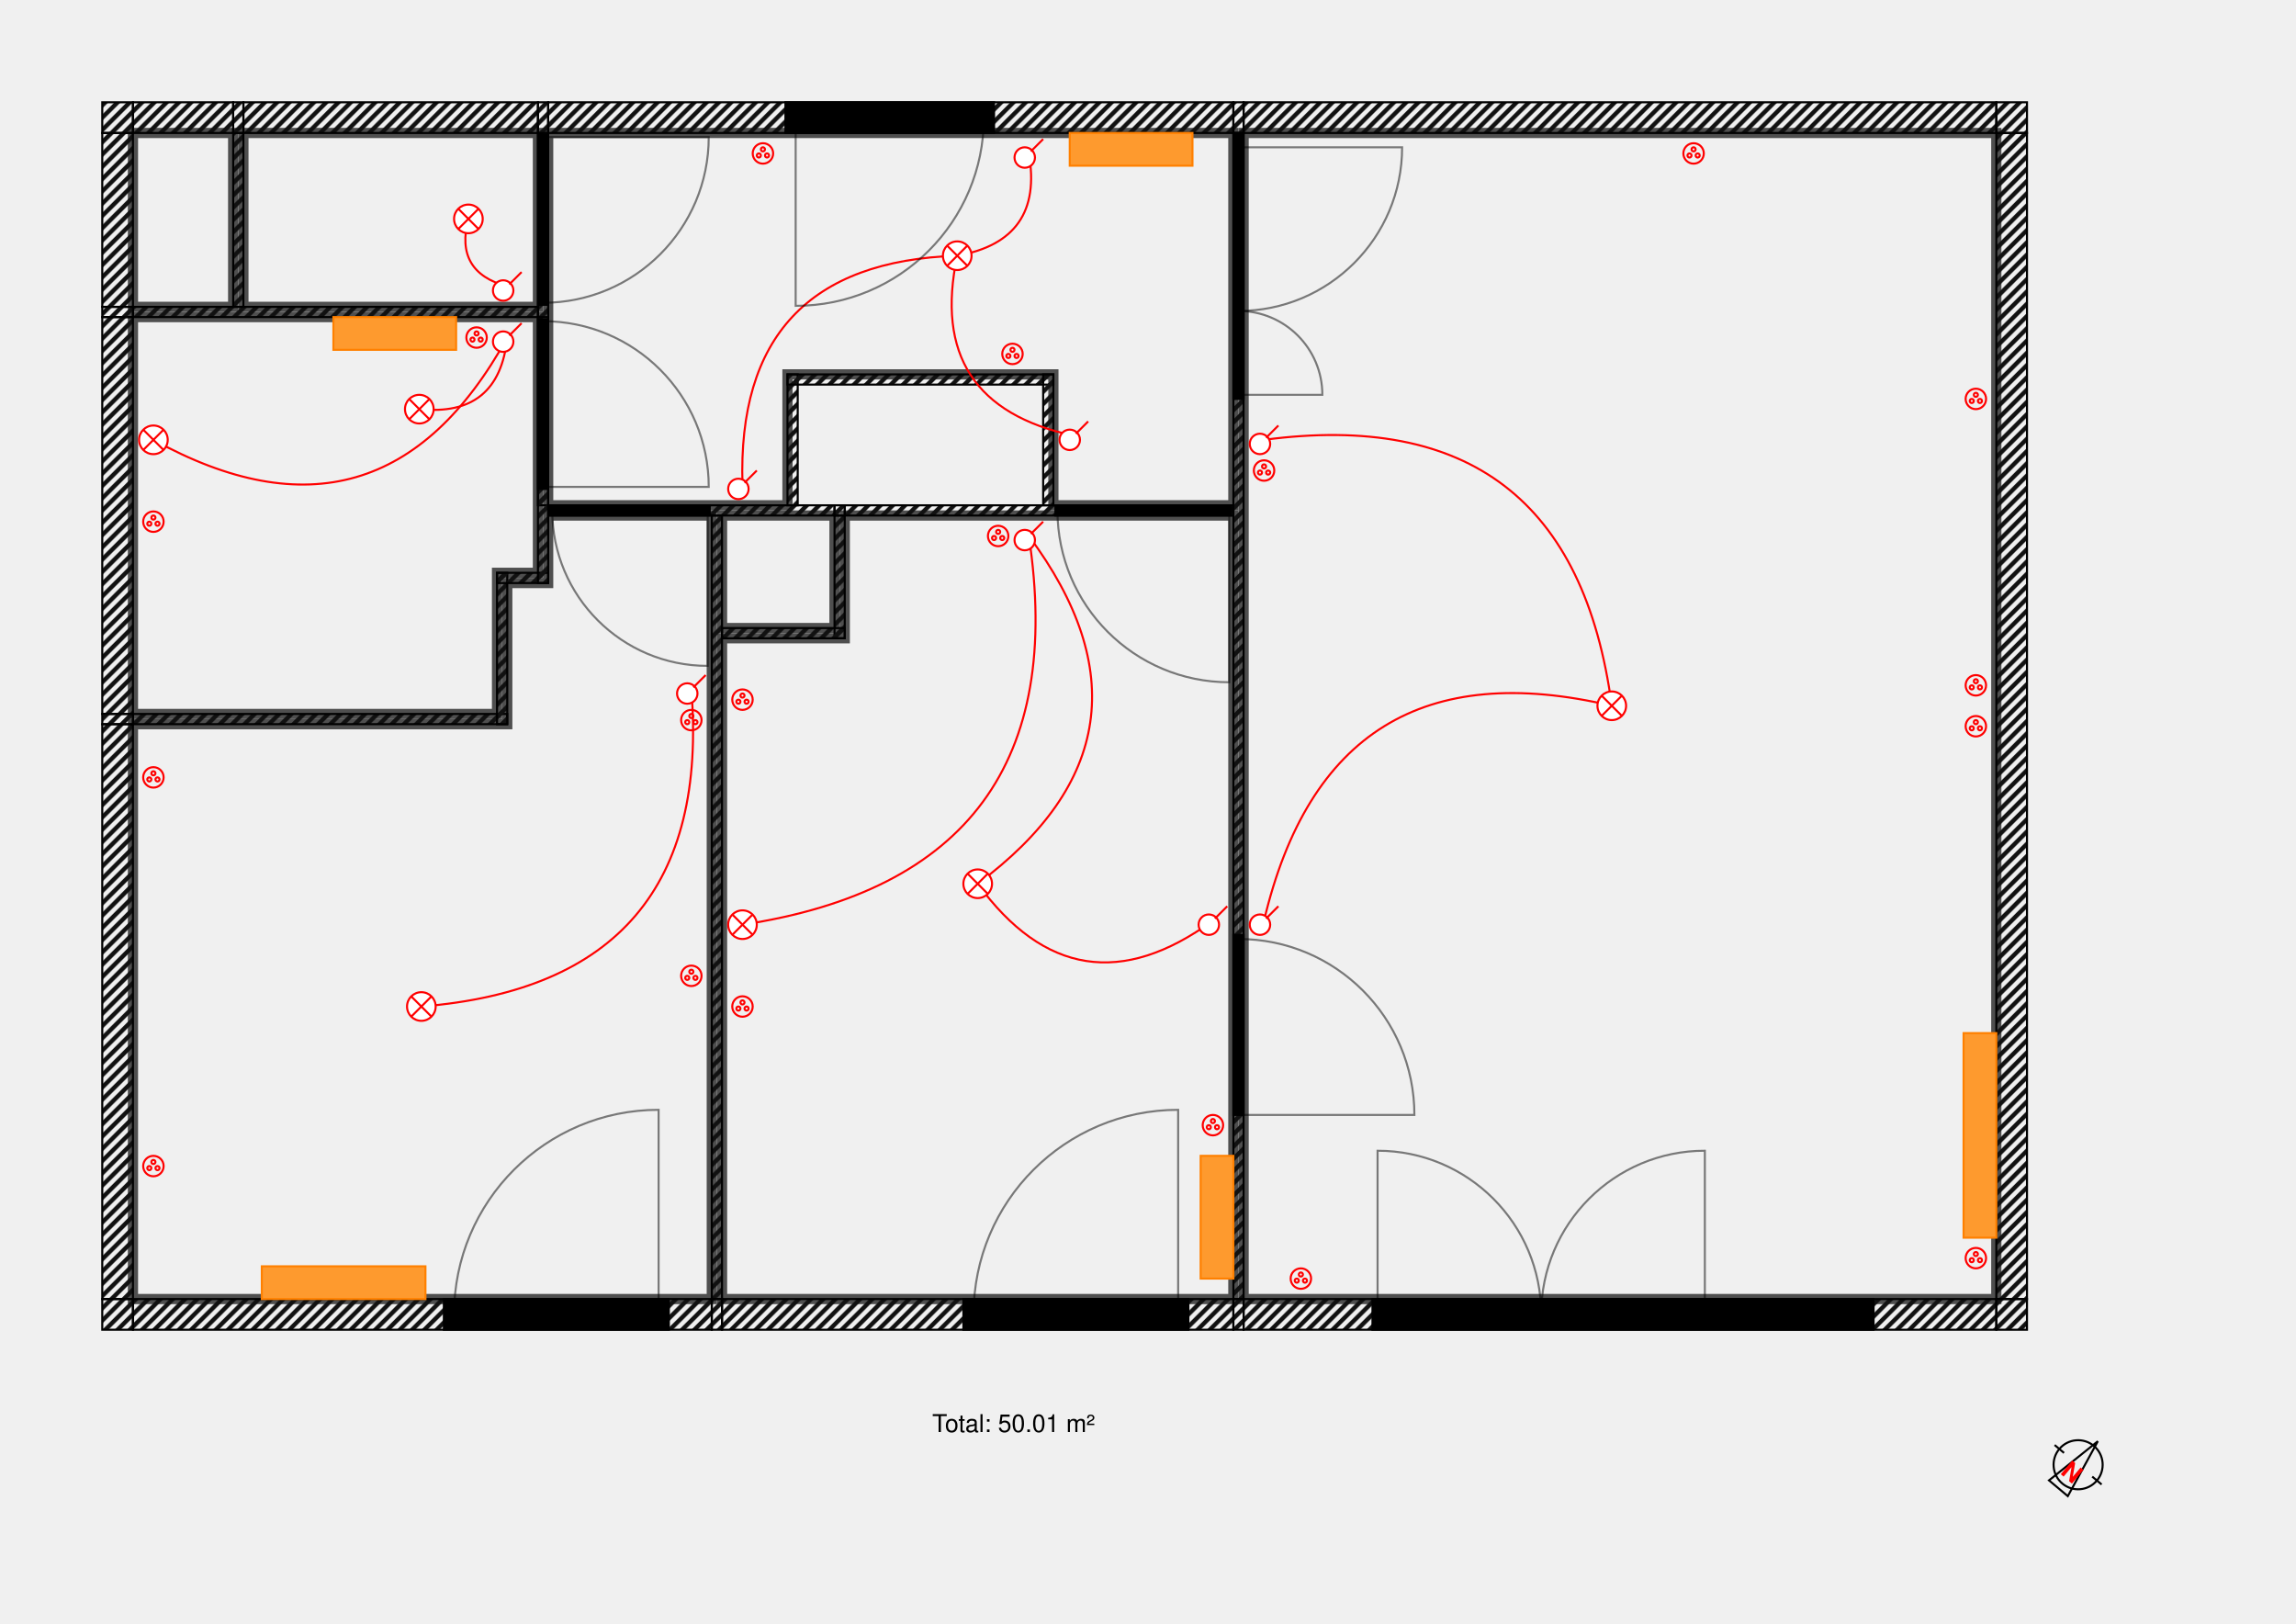
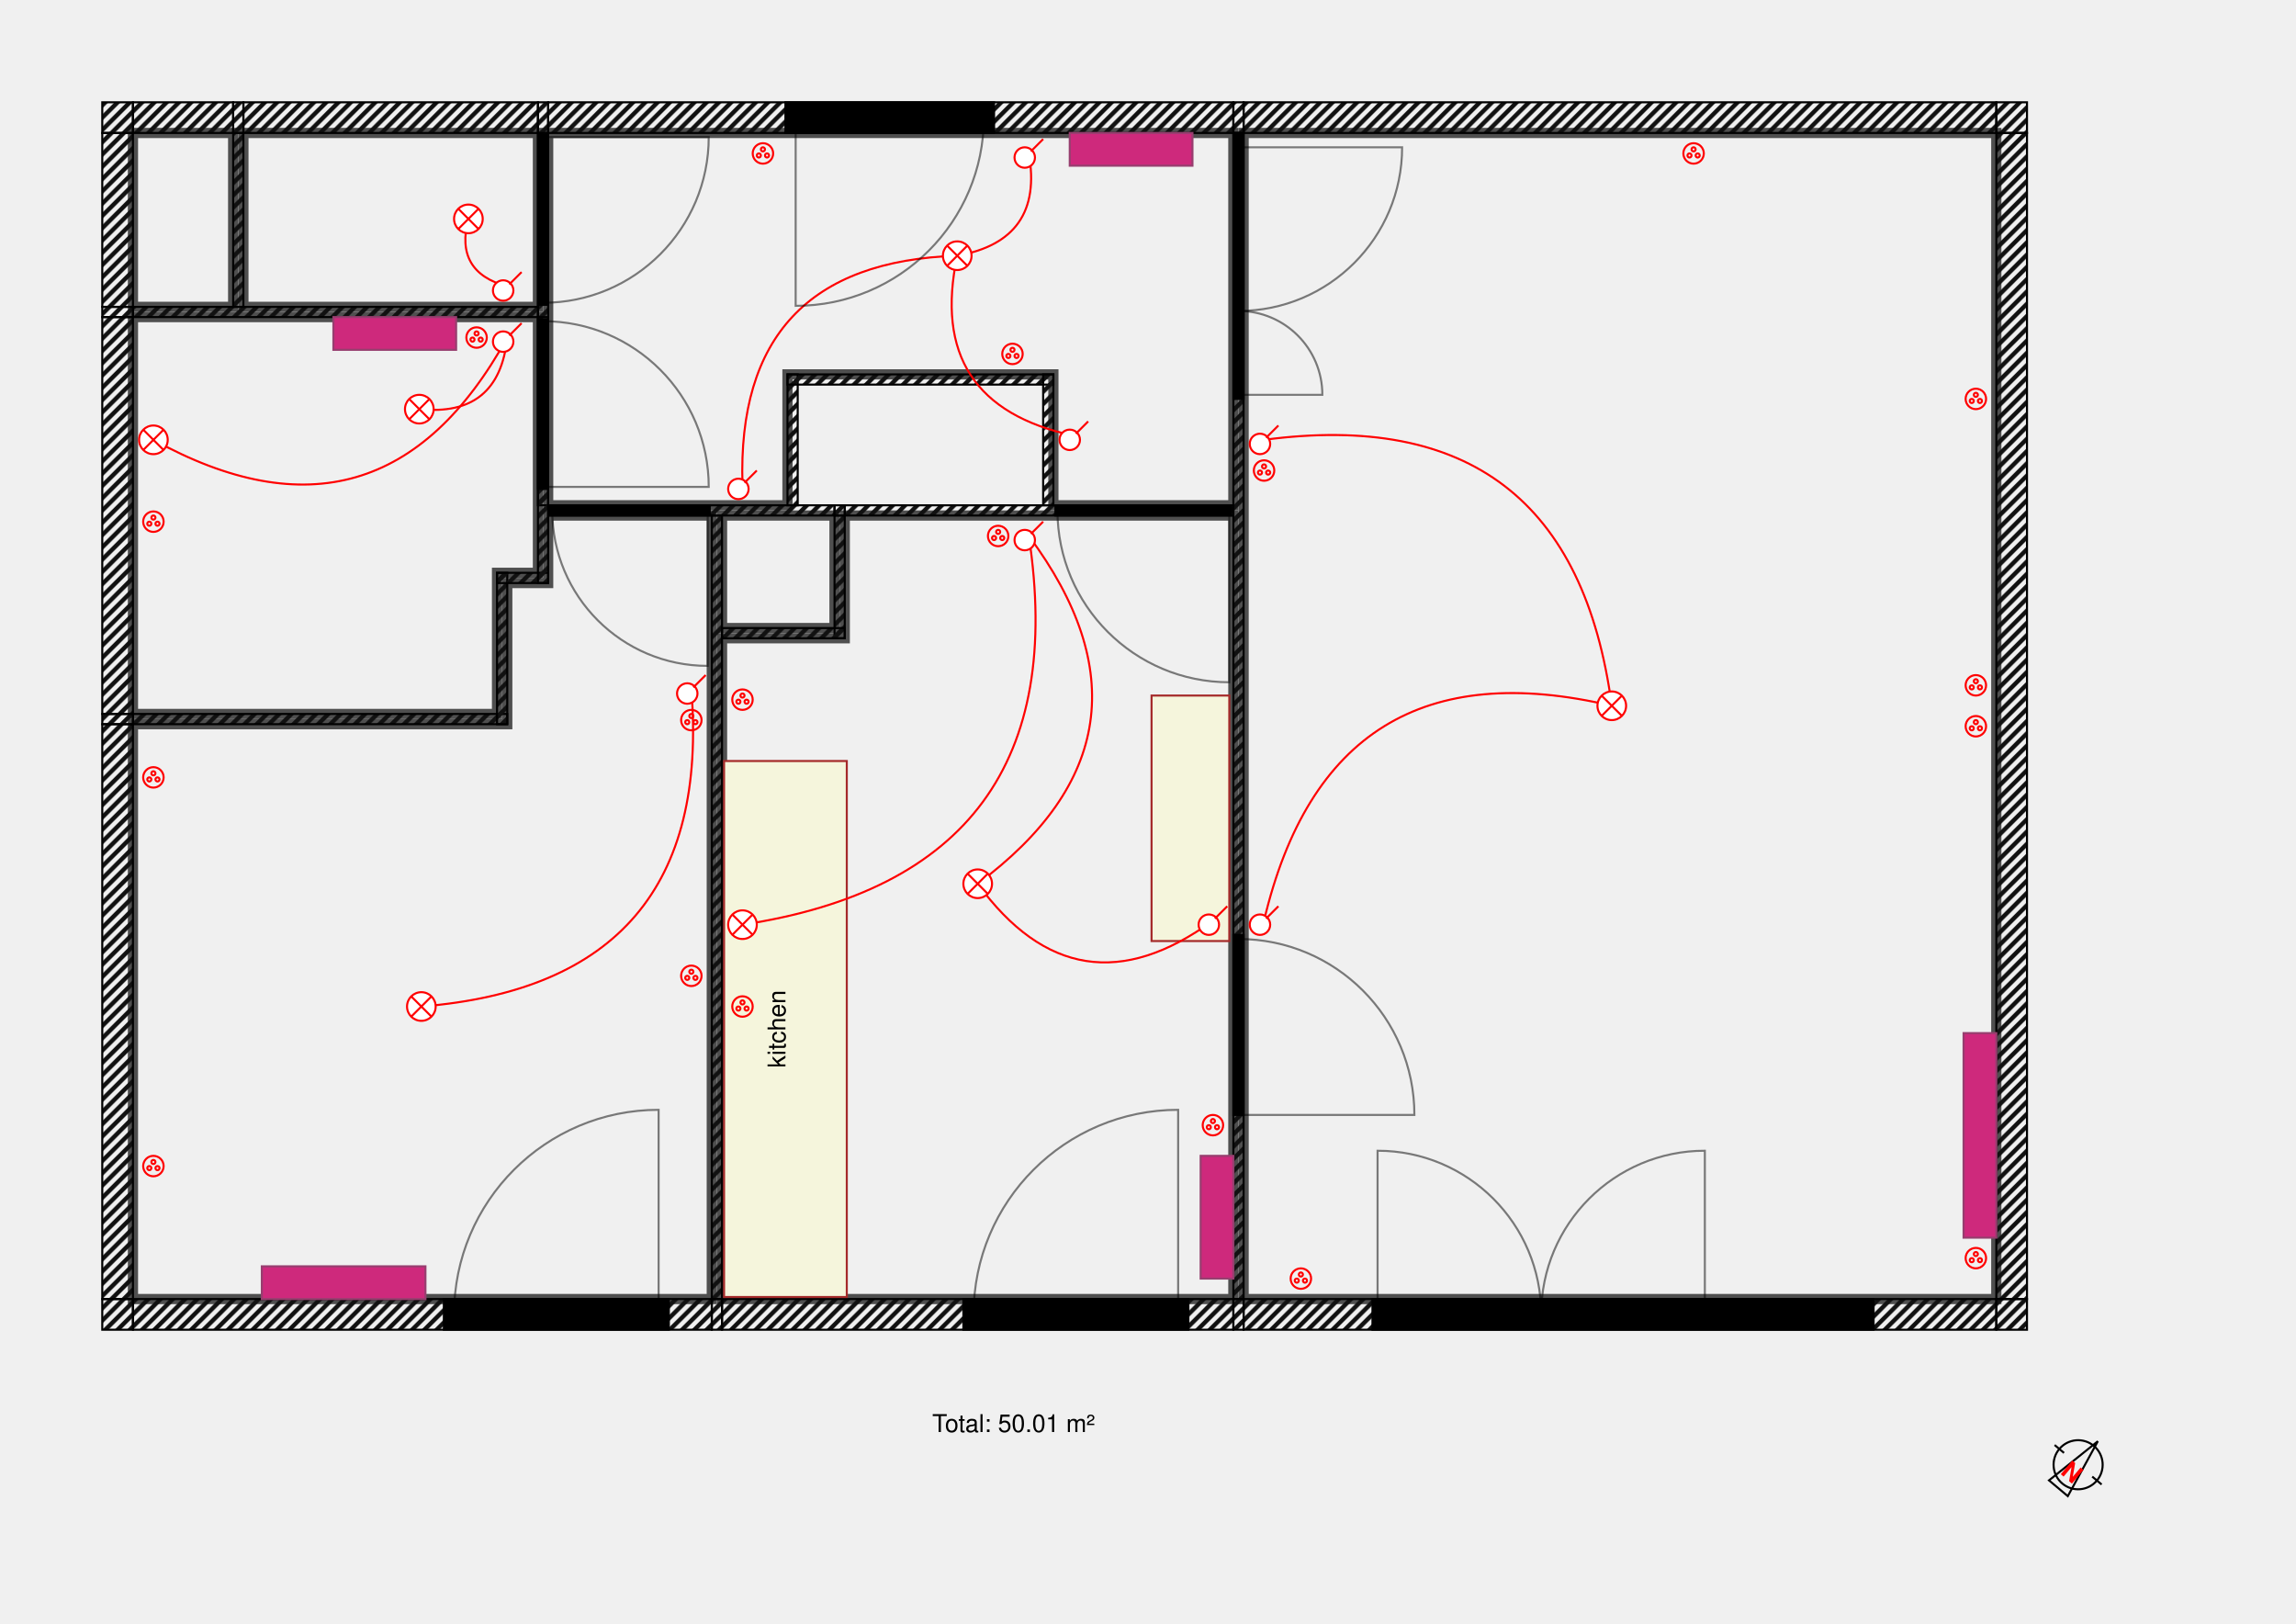
<svg xmlns="http://www.w3.org/2000/svg" xmlns:xlink="http://www.w3.org/1999/xlink" width="297mm" height="210mm">
  <style type="text/css">svg {
    font-family: "Helvetica Neue", Helvetica, Arial, sans-serif;
}

/** INTERACTIONS **/
.component-panel {
    fill: url(#steel_gradient);
    stroke: #dcdcdc;
    stroke-width: 1px;
}
.component-title {
    font-family: Arial, sans-serif;
    font-weight:bold;
}
.button {
    fill: url(#steel_gradient);
    stroke: #dcdcdc;
    stroke-width: 1px;
    pointer-events: all;
    cursor: pointer;
}
.button:hover {
    fill: url(#steel_gradient_hover);
}
.button-content {
    fill: #666666;
    pointer-events: none;
    font-family: Arial, sans-serif;
    font-weight:bold;
}

.show_hover {
    opacity: 0.0;
}

.show_hover:hover {
    opacity: 1.0;
}

.room-stroke {
    fill: rgba(255, 255, 255, 0);
    stroke: #4f4f4f;
    stroke-width: 5px;
}

.room-floor {
    fill:  url(#steel_gradient); /*rgba(245, 245, 220, 0.72);*/
    opacity: 0.8;
    stroke-width: 3px;
}

.room-name {
    font-weight: bold;
    text-decoration: underline;
}

.dimension {
    font-weight: lighter;
}

.wall {
    fill: url(#stripes);
    stroke: black;
    stroke-width: 1px;
}

use.symbol {
    stroke: red;
    fill: none;
}

.symbol-link {
    stroke: red;
    stroke-opacity: 0.4;
}</style>
+   <style type="text/css">.block {
+   fill: beige;
+   stroke: brown;
+ }</style>
  <style type="text/css">.opening-base {
  stroke: black;
}

.casement {
  fill: none;
  stroke: black;
  opacity: 0.5;
}</style>
  <style type="text/css">.radiator {
-   fill: #FE9A2E;
-   stroke: #FF8000;
+   fill: #CE297C;
+   stroke: #973E6F;
}</style>
  <defs>
    <pattern id="stripes" x="0" y="0" width="6" height="6" patternUnits="userSpaceOnUse">
      <g stroke="none" stroke-width="1" fill="none" fill-rule="evenodd">
        <g fill="#111">
          <polygon points="0 6 6 0 3 0 0 3" />
          <polygon points="6 6 6 3 3 6" />
        </g>
      </g>
    </pattern>
    <linearGradient id="steel_gradient" x1="50%" y1="100%" x2="50%" y2="0%">
      <stop offset="0%" style="stop-color:rgb(255,255,255);stop-opacity:1" />
      <stop offset="5%" style="stop-color:rgb(255,255,255);stop-opacity:1" />
      <stop offset="100%" style="stop-color:rgb(246,246,246);stop-opacity:1" />
    </linearGradient>
    <linearGradient id="steel_gradient_hover" x1="50%" y1="100%" x2="50%" y2="0%">
      <stop offset="0%" style="stop-color:rgb(246,246,246);stop-opacity:1" />
      <stop offset="5%" style="stop-color:rgb(246,246,246);stop-opacity:1" />
      <stop offset="100%" style="stop-color:rgb(255,255,255);stop-opacity:1" />
    </linearGradient>
    <g id="room-object-ceiling_light">
      <ellipse ry="7" rx="7" cy="0" cx="0" fill="#fff" />
      <line y2="5" x2="5" y1="-5" x1="-5" />
      <line y2="-5" x2="5" y1="5" x1="-5" />
    </g>
    <g id="wall-object-power-outlet">
      <ellipse ry="5" rx="5" cy="0" cx="0" />
      <ellipse ry="1" rx="1" cy="1" cx="-2" />
      <ellipse ry="1" rx="1" cy="1" cx="2" />
      <ellipse ry="1" rx="1" cy="-2" cx="0" />
    </g>
    <g id="wall-object-switch-simple">
      <ellipse ry="5" rx="5" cy="2" cx="-2" fill="#fff" />
      <line y2="-7" x2="7" y1="-1" x1="1" />
    </g>
    <g id="symbol-compass">
      <ellipse ry="12" rx="12" cy="16" cx="16" stroke="black" fill="none" />
      <path d="m16,1l6,30l-12,0z" stroke="black" fill="none" />
      <line y2="16" x2="7" y1="16" x1="1" stroke="black" fill="none" />
      <line y2="16" x2="31" y1="16" x1="25" stroke="black" fill="none" />
      <text y="25" x="16" text-anchor="middle" font-weight="bold" fill="red">N</text>
    </g>
  </defs>
  <g id="root_component" />
  <g id="root_content">
    <g id="root_panel" transform="translate(608.0,65.0)">
      <g id="floor_apartment" class="floor">
        <polygon points="0.0,0.0 368.0,0.0 368.0,570.0 0.0,570.0" class="room-stroke" />
        <g id="room_dining_room" class="show_hover">
          <polygon points="0.0,0.0 368.0,0.0 368.0,570.0 0.0,570.0" class="room-floor" />
          <text x="184.0" y="285.0" class="room-name" text-anchor="middle">dining room</text>
          <text x="184.0" y="305.0" text-anchor="middle">20.98 m²</text>
          <g id="wallsegment_1">
            <line x1="0.0" y1="0.0" x2="0.0" y2="-35.0" stroke="black" />
            <line x1="368.0" y1="0.0" x2="368.0" y2="-35.0" stroke="black" />
            <line x1="0.0" y1="-35.0" x2="368.0" y2="-35.0" stroke="black" />
-             <text x="184.0" y="-50.0" text-anchor="middle" transform="rotate(0.0 184.0, -50.0)" class="dimension">368cm</text>
+             <text x="184.0" y="-50.0" text-anchor="middle" transform="rotate(-1.570796  )" class="dimension">368cm</text>
          </g>
          <g id="wallsegment_2">
            <line x1="368.0" y1="0.0" x2="403.0" y2="0.0" stroke="black" />
            <line x1="368.0" y1="570.0" x2="403.0" y2="570.0" stroke="black" />
            <line x1="403.0" y1="0.0" x2="403.0" y2="570.0" stroke="black" />
-             <text x="418.0" y="285.0" text-anchor="middle" transform="rotate(90.0 418.0, 285.0)" class="dimension">570cm</text>
+             <text x="418.0" y="285.0" text-anchor="middle" transform="rotate(0.0  )" class="dimension">570cm</text>
          </g>
          <g id="wallsegment_3">
            <line x1="368.0" y1="570.0" x2="368.0" y2="605.0" stroke="black" />
            <line x1="0.0" y1="570.0" x2="0.0" y2="605.0" stroke="black" />
            <line x1="368.0" y1="605.0" x2="0.0" y2="605.0" stroke="black" />
-             <text x="184.0" y="620.0" text-anchor="middle" transform="rotate(0.0 184.0, 620.0)" class="dimension">368cm</text>
+             <text x="184.0" y="620.0" text-anchor="middle" transform="rotate(1.570796  )" class="dimension">368cm</text>
          </g>
          <g id="wallsegment_4">
            <line x1="0.0" y1="570.0" x2="-25.0" y2="570.0" stroke="black" />
            <line x1="0.0" y1="0.0" x2="-25.0" y2="0.0" stroke="black" />
            <line x1="-25.0" y1="570.0" x2="-25.0" y2="0.0" stroke="black" />
-             <text x="-40.0" y="285.0" text-anchor="middle" transform="rotate(90.0 -40.0, 285.0)" class="dimension">570cm</text>
+             <text x="-40.0" y="285.0" text-anchor="middle" transform="rotate(3.141593  )" class="dimension">570cm</text>
          </g>
        </g>
        <polygon points="-5.0,0.0 -340.0,0.0 -340.0,182.0 -223.0,182.0 -223.0,118.0 -93.0,118.0 -93.0,182.0 -5.0,182.0" class="room-stroke" />
        <g id="room_hall" class="show_hover">
          <polygon points="-5.0,0.0 -340.0,0.0 -340.0,182.0 -223.0,182.0 -223.0,118.0 -93.0,118.0 -93.0,182.0 -5.0,182.0" class="room-floor" />
          <text x="-172.5" y="91.0" class="room-name" text-anchor="middle">hall</text>
          <text x="-172.5" y="111.0" text-anchor="middle">5.27 m²</text>
          <g id="wallsegment_5">
            <line x1="-5.0" y1="0.0" x2="-5.0" y2="-35.0" stroke="black" />
            <line x1="-340.0" y1="0.0" x2="-340.0" y2="-35.0" stroke="black" />
            <line x1="-5.0" y1="-35.0" x2="-340.0" y2="-35.0" stroke="black" />
-             <text x="-172.5" y="-50.0" text-anchor="middle" transform="rotate(0.0 -172.5, -50.0)" class="dimension">335cm</text>
+             <text x="-172.5" y="-50.0" text-anchor="middle" transform="rotate(4.712389  )" class="dimension">335cm</text>
          </g>
          <g id="wallsegment_6">
            <line x1="-340.0" y1="0.0" x2="-365.0" y2="0.0" stroke="black" />
            <line x1="-340.0" y1="182.0" x2="-365.0" y2="182.0" stroke="black" />
            <line x1="-365.0" y1="0.0" x2="-365.0" y2="182.0" stroke="black" />
-             <text x="-380.0" y="91.0" text-anchor="middle" transform="rotate(90.0 -380.0, 91.0)" class="dimension">182cm</text>
+             <text x="-380.0" y="91.0" text-anchor="middle" transform="rotate(3.141593  )" class="dimension">182cm</text>
          </g>
          <g id="wallsegment_7">
            <line x1="-340.0" y1="182.0" x2="-340.0" y2="207.0" stroke="black" />
            <line x1="-223.0" y1="182.0" x2="-223.0" y2="207.0" stroke="black" />
            <line x1="-340.0" y1="207.0" x2="-223.0" y2="207.0" stroke="black" />
-             <text x="-281.5" y="222.0" text-anchor="middle" transform="rotate(0.0 -281.5, 222.0)" class="dimension">117cm</text>
+             <text x="-281.5" y="222.0" text-anchor="middle" transform="rotate(1.570796  )" class="dimension">117cm</text>
          </g>
          <g id="wallsegment_8">
            <line x1="-223.0" y1="182.0" x2="-198.0" y2="182.0" stroke="black" />
            <line x1="-223.0" y1="118.0" x2="-198.0" y2="118.0" stroke="black" />
            <line x1="-198.0" y1="182.0" x2="-198.0" y2="118.0" stroke="black" />
-             <text x="-183.0" y="150.0" text-anchor="middle" transform="rotate(90.0 -183.0, 150.0)" class="dimension">64cm</text>
+             <text x="-183.0" y="150.0" text-anchor="middle" transform="rotate(6.283185  )" class="dimension">64cm</text>
          </g>
          <g id="wallsegment_9">
            <line x1="-223.0" y1="118.0" x2="-223.0" y2="143.0" stroke="black" />
            <line x1="-93.0" y1="118.0" x2="-93.0" y2="143.0" stroke="black" />
            <line x1="-223.0" y1="143.0" x2="-93.0" y2="143.0" stroke="black" />
-             <text x="-158.0" y="158.0" text-anchor="middle" transform="rotate(0.0 -158.0, 158.0)" class="dimension">130cm</text>
+             <text x="-158.0" y="158.0" text-anchor="middle" transform="rotate(1.570796  )" class="dimension">130cm</text>
          </g>
          <g id="wallsegment_10">
            <line x1="-93.0" y1="118.0" x2="-118.0" y2="118.0" stroke="black" />
            <line x1="-93.0" y1="182.0" x2="-118.0" y2="182.0" stroke="black" />
            <line x1="-118.0" y1="118.0" x2="-118.0" y2="182.0" stroke="black" />
-             <text x="-133.0" y="150.0" text-anchor="middle" transform="rotate(90.0 -133.0, 150.0)" class="dimension">64cm</text>
+             <text x="-133.0" y="150.0" text-anchor="middle" transform="rotate(3.141593  )" class="dimension">64cm</text>
          </g>
          <g id="wallsegment_11">
            <line x1="-93.0" y1="182.0" x2="-93.0" y2="207.0" stroke="black" />
            <line x1="-5.0" y1="182.0" x2="-5.0" y2="207.0" stroke="black" />
            <line x1="-93.0" y1="207.0" x2="-5.0" y2="207.0" stroke="black" />
-             <text x="-49.0" y="222.0" text-anchor="middle" transform="rotate(0.0 -49.0, 222.0)" class="dimension">88cm</text>
+             <text x="-49.0" y="222.0" text-anchor="middle" transform="rotate(1.570796  )" class="dimension">88cm</text>
          </g>
          <g id="wallsegment_12">
            <line x1="-5.0" y1="182.0" x2="20.0" y2="182.0" stroke="black" />
            <line x1="-5.0" y1="0.0" x2="20.0" y2="0.0" stroke="black" />
            <line x1="20.0" y1="182.0" x2="20.0" y2="0.0" stroke="black" />
-             <text x="35.0" y="91.0" text-anchor="middle" transform="rotate(90.0 35.0, 91.0)" class="dimension">182cm</text>
+             <text x="35.0" y="91.0" text-anchor="middle" transform="rotate(6.283185  )" class="dimension">182cm</text>
          </g>
        </g>
        <polygon points="-345.0,0.0 -345.0,85.0 -489.0,85.0 -489.0,0.0" class="room-stroke" />
        <g id="room_toilets" class="show_hover">
          <polygon points="-345.0,0.0 -345.0,85.0 -489.0,85.0 -489.0,0.0" class="room-floor" />
          <text x="-417.0" y="42.5" class="room-name" text-anchor="middle">toilets</text>
          <text x="-417.0" y="62.5" text-anchor="middle">1.22 m²</text>
          <g id="wallsegment_13">
            <line x1="-345.0" y1="0.0" x2="-320.0" y2="0.0" stroke="black" />
            <line x1="-345.0" y1="85.0" x2="-320.0" y2="85.0" stroke="black" />
            <line x1="-320.0" y1="0.0" x2="-320.0" y2="85.0" stroke="black" />
-             <text x="-305.0" y="42.5" text-anchor="middle" transform="rotate(90.0 -305.0, 42.5)" class="dimension">85cm</text>
+             <text x="-305.0" y="42.5" text-anchor="middle" transform="rotate(0.0  )" class="dimension">85cm</text>
          </g>
          <g id="wallsegment_14">
            <line x1="-345.0" y1="85.0" x2="-345.0" y2="110.0" stroke="black" />
            <line x1="-489.0" y1="85.0" x2="-489.0" y2="110.0" stroke="black" />
            <line x1="-345.0" y1="110.0" x2="-489.0" y2="110.0" stroke="black" />
-             <text x="-417.0" y="125.0" text-anchor="middle" transform="rotate(0.0 -417.0, 125.0)" class="dimension">144cm</text>
+             <text x="-417.0" y="125.0" text-anchor="middle" transform="rotate(1.570796  )" class="dimension">144cm</text>
          </g>
          <g id="wallsegment_15">
            <line x1="-489.0" y1="85.0" x2="-514.0" y2="85.0" stroke="black" />
            <line x1="-489.0" y1="0.0" x2="-514.0" y2="0.0" stroke="black" />
            <line x1="-514.0" y1="85.0" x2="-514.0" y2="0.0" stroke="black" />
-             <text x="-529.0" y="42.5" text-anchor="middle" transform="rotate(90.0 -529.0, 42.5)" class="dimension">85cm</text>
+             <text x="-529.0" y="42.5" text-anchor="middle" transform="rotate(3.141593  )" class="dimension">85cm</text>
          </g>
          <g id="wallsegment_16">
            <line x1="-489.0" y1="0.0" x2="-489.0" y2="-35.0" stroke="black" />
            <line x1="-345.0" y1="0.0" x2="-345.0" y2="-35.0" stroke="black" />
            <line x1="-489.0" y1="-35.0" x2="-345.0" y2="-35.0" stroke="black" />
-             <text x="-417.0" y="-50.0" text-anchor="middle" transform="rotate(0.0 -417.0, -50.0)" class="dimension">144cm</text>
+             <text x="-417.0" y="-50.0" text-anchor="middle" transform="rotate(-1.570796  )" class="dimension">144cm</text>
          </g>
        </g>
        <polygon points="-494.0,0.0 -494.0,85.0 -543.0,85.0 -543.0,0.0" class="room-stroke" />
        <g id="room_cmv" class="show_hover">
          <polygon points="-494.0,0.0 -494.0,85.0 -543.0,85.0 -543.0,0.0" class="room-floor" />
          <text x="-518.5" y="42.5" class="room-name" text-anchor="middle">CMV</text>
          <text x="-518.5" y="62.5" text-anchor="middle">0.42 m²</text>
          <g id="wallsegment_17">
            <line x1="-494.0" y1="0.0" x2="-469.0" y2="0.0" stroke="black" />
            <line x1="-494.0" y1="85.0" x2="-469.0" y2="85.0" stroke="black" />
            <line x1="-469.0" y1="0.0" x2="-469.0" y2="85.0" stroke="black" />
-             <text x="-454.0" y="42.5" text-anchor="middle" transform="rotate(90.0 -454.0, 42.5)" class="dimension">85cm</text>
+             <text x="-454.0" y="42.5" text-anchor="middle" transform="rotate(6.283185  )" class="dimension">85cm</text>
          </g>
          <g id="wallsegment_18">
            <line x1="-494.0" y1="85.0" x2="-494.0" y2="110.0" stroke="black" />
            <line x1="-543.0" y1="85.0" x2="-543.0" y2="110.0" stroke="black" />
            <line x1="-494.0" y1="110.0" x2="-543.0" y2="110.0" stroke="black" />
-             <text x="-518.5" y="125.0" text-anchor="middle" transform="rotate(0.0 -518.5, 125.0)" class="dimension">49cm</text>
+             <text x="-518.5" y="125.0" text-anchor="middle" transform="rotate(1.570796  )" class="dimension">49cm</text>
          </g>
          <g id="wallsegment_19">
            <line x1="-543.0" y1="85.0" x2="-578.0" y2="85.0" stroke="black" />
            <line x1="-543.0" y1="0.0" x2="-578.0" y2="0.0" stroke="black" />
            <line x1="-578.0" y1="85.0" x2="-578.0" y2="0.0" stroke="black" />
-             <text x="-593.0" y="42.5" text-anchor="middle" transform="rotate(90.0 -593.0, 42.5)" class="dimension">85cm</text>
+             <text x="-593.0" y="42.5" text-anchor="middle" transform="rotate(3.141593  )" class="dimension">85cm</text>
          </g>
          <g id="wallsegment_20">
            <line x1="-543.0" y1="0.0" x2="-543.0" y2="-35.0" stroke="black" />
            <line x1="-494.0" y1="0.0" x2="-494.0" y2="-35.0" stroke="black" />
            <line x1="-543.0" y1="-35.0" x2="-494.0" y2="-35.0" stroke="black" />
-             <text x="-518.5" y="-50.0" text-anchor="middle" transform="rotate(0.0 -518.5, -50.0)" class="dimension">49cm</text>
+             <text x="-518.5" y="-50.0" text-anchor="middle" transform="rotate(-1.570796  )" class="dimension">49cm</text>
          </g>
        </g>
        <polygon points="-345.0,90.0 -543.0,90.0 -543.0,284.0 -365.0,284.0 -365.0,215.0 -345.0,215.0" class="room-stroke" />
        <g id="room_bathroom" class="show_hover">
          <polygon points="-345.0,90.0 -543.0,90.0 -543.0,284.0 -365.0,284.0 -365.0,215.0 -345.0,215.0" class="room-floor" />
          <text x="-444.0" y="187.0" class="room-name" text-anchor="middle">bathroom</text>
          <text x="-444.0" y="207.0" text-anchor="middle">3.7 m²</text>
          <g id="wallsegment_21">
            <line x1="-345.0" y1="90.0" x2="-345.0" y2="65.0" stroke="black" />
            <line x1="-543.0" y1="90.0" x2="-543.0" y2="65.0" stroke="black" />
            <line x1="-345.0" y1="65.0" x2="-543.0" y2="65.0" stroke="black" />
-             <text x="-444.0" y="50.0" text-anchor="middle" transform="rotate(0.0 -444.0, 50.0)" class="dimension">198cm</text>
+             <text x="-444.0" y="50.0" text-anchor="middle" transform="rotate(4.712389  )" class="dimension">198cm</text>
          </g>
          <g id="wallsegment_22">
            <line x1="-543.0" y1="90.0" x2="-578.0" y2="90.0" stroke="black" />
            <line x1="-543.0" y1="284.0" x2="-578.0" y2="284.0" stroke="black" />
            <line x1="-578.0" y1="90.0" x2="-578.0" y2="284.0" stroke="black" />
-             <text x="-593.0" y="187.0" text-anchor="middle" transform="rotate(90.0 -593.0, 187.0)" class="dimension">194cm</text>
+             <text x="-593.0" y="187.0" text-anchor="middle" transform="rotate(3.141593  )" class="dimension">194cm</text>
          </g>
          <g id="wallsegment_23">
            <line x1="-543.0" y1="284.0" x2="-543.0" y2="309.0" stroke="black" />
            <line x1="-365.0" y1="284.0" x2="-365.0" y2="309.0" stroke="black" />
            <line x1="-543.0" y1="309.0" x2="-365.0" y2="309.0" stroke="black" />
-             <text x="-454.0" y="324.0" text-anchor="middle" transform="rotate(0.0 -454.0, 324.0)" class="dimension">178cm</text>
+             <text x="-454.0" y="324.0" text-anchor="middle" transform="rotate(1.570796  )" class="dimension">178cm</text>
          </g>
          <g id="wallsegment_24">
            <line x1="-365.0" y1="284.0" x2="-340.0" y2="284.0" stroke="black" />
            <line x1="-365.0" y1="215.0" x2="-340.0" y2="215.0" stroke="black" />
            <line x1="-340.0" y1="284.0" x2="-340.0" y2="215.0" stroke="black" />
-             <text x="-325.0" y="249.5" text-anchor="middle" transform="rotate(90.0 -325.0, 249.5)" class="dimension">69cm</text>
+             <text x="-325.0" y="249.5" text-anchor="middle" transform="rotate(6.283185  )" class="dimension">69cm</text>
          </g>
          <g id="wallsegment_25">
            <line x1="-365.0" y1="215.0" x2="-365.0" y2="240.0" stroke="black" />
            <line x1="-345.0" y1="215.0" x2="-345.0" y2="240.0" stroke="black" />
            <line x1="-365.0" y1="240.0" x2="-345.0" y2="240.0" stroke="black" />
-             <text x="-355.0" y="255.0" text-anchor="middle" transform="rotate(0.0 -355.0, 255.0)" class="dimension">20cm</text>
+             <text x="-355.0" y="255.0" text-anchor="middle" transform="rotate(1.570796  )" class="dimension">20cm</text>
          </g>
          <g id="wallsegment_26">
            <line x1="-345.0" y1="215.0" x2="-320.0" y2="215.0" stroke="black" />
            <line x1="-345.0" y1="90.0" x2="-320.0" y2="90.0" stroke="black" />
            <line x1="-320.0" y1="215.0" x2="-320.0" y2="90.0" stroke="black" />
-             <text x="-305.0" y="152.5" text-anchor="middle" transform="rotate(90.0 -305.0, 152.5)" class="dimension">125cm</text>
+             <text x="-305.0" y="152.5" text-anchor="middle" transform="rotate(6.283185  )" class="dimension">125cm</text>
          </g>
        </g>
        <polygon points="-543.0,289.0 -360.0,289.0 -360.0,220.0 -340.0,220.0 -340.0,187.0 -260.0,187.0 -260.0,570.0 -543.0,570.0" class="room-stroke" />
        <g id="room_bedroom" class="show_hover">
          <polygon points="-543.0,289.0 -360.0,289.0 -360.0,220.0 -340.0,220.0 -340.0,187.0 -260.0,187.0 -260.0,570.0 -543.0,570.0" class="room-floor" />
          <text x="-401.5" y="378.5" class="room-name" text-anchor="middle">bedroom</text>
          <text x="-401.5" y="398.5" text-anchor="middle">8.91 m²</text>
          <g id="wallsegment_27">
            <line x1="-543.0" y1="289.0" x2="-543.0" y2="264.0" stroke="black" />
            <line x1="-360.0" y1="289.0" x2="-360.0" y2="264.0" stroke="black" />
            <line x1="-543.0" y1="264.0" x2="-360.0" y2="264.0" stroke="black" />
-             <text x="-451.5" y="249.0" text-anchor="middle" transform="rotate(0.0 -451.5, 249.0)" class="dimension">183cm</text>
+             <text x="-451.5" y="249.0" text-anchor="middle" transform="rotate(-1.570796  )" class="dimension">183cm</text>
          </g>
          <g id="wallsegment_28">
            <line x1="-360.0" y1="289.0" x2="-385.0" y2="289.0" stroke="black" />
            <line x1="-360.0" y1="220.0" x2="-385.0" y2="220.0" stroke="black" />
            <line x1="-385.0" y1="289.0" x2="-385.0" y2="220.0" stroke="black" />
-             <text x="-400.0" y="254.5" text-anchor="middle" transform="rotate(90.0 -400.0, 254.5)" class="dimension">69cm</text>
+             <text x="-400.0" y="254.5" text-anchor="middle" transform="rotate(3.141593  )" class="dimension">69cm</text>
          </g>
          <g id="wallsegment_29">
            <line x1="-360.0" y1="220.0" x2="-360.0" y2="195.0" stroke="black" />
            <line x1="-340.0" y1="220.0" x2="-340.0" y2="195.0" stroke="black" />
            <line x1="-360.0" y1="195.0" x2="-340.0" y2="195.0" stroke="black" />
-             <text x="-350.0" y="180.0" text-anchor="middle" transform="rotate(0.0 -350.0, 180.0)" class="dimension">20cm</text>
+             <text x="-350.0" y="180.0" text-anchor="middle" transform="rotate(-1.570796  )" class="dimension">20cm</text>
          </g>
          <g id="wallsegment_30">
            <line x1="-340.0" y1="220.0" x2="-365.0" y2="220.0" stroke="black" />
            <line x1="-340.0" y1="187.0" x2="-365.0" y2="187.0" stroke="black" />
            <line x1="-365.0" y1="220.0" x2="-365.0" y2="187.0" stroke="black" />
-             <text x="-380.0" y="203.5" text-anchor="middle" transform="rotate(90.0 -380.0, 203.5)" class="dimension">33cm</text>
+             <text x="-380.0" y="203.5" text-anchor="middle" transform="rotate(3.141593  )" class="dimension">33cm</text>
          </g>
          <g id="wallsegment_31">
            <line x1="-340.0" y1="187.0" x2="-340.0" y2="162.0" stroke="black" />
            <line x1="-260.0" y1="187.0" x2="-260.0" y2="162.0" stroke="black" />
            <line x1="-340.0" y1="162.0" x2="-260.0" y2="162.0" stroke="black" />
-             <text x="-300.0" y="147.0" text-anchor="middle" transform="rotate(0.0 -300.0, 147.0)" class="dimension">80cm</text>
+             <text x="-300.0" y="147.0" text-anchor="middle" transform="rotate(-1.570796  )" class="dimension">80cm</text>
          </g>
          <g id="wallsegment_32">
            <line x1="-260.0" y1="187.0" x2="-235.0" y2="187.0" stroke="black" />
            <line x1="-260.0" y1="570.0" x2="-235.0" y2="570.0" stroke="black" />
            <line x1="-235.0" y1="187.0" x2="-235.0" y2="570.0" stroke="black" />
-             <text x="-220.0" y="378.5" text-anchor="middle" transform="rotate(90.0 -220.0, 378.5)" class="dimension">383cm</text>
+             <text x="-220.0" y="378.5" text-anchor="middle" transform="rotate(6.283185  )" class="dimension">383cm</text>
          </g>
          <g id="wallsegment_33">
            <line x1="-260.0" y1="570.0" x2="-260.0" y2="605.0" stroke="black" />
            <line x1="-543.0" y1="570.0" x2="-543.0" y2="605.0" stroke="black" />
            <line x1="-260.0" y1="605.0" x2="-543.0" y2="605.0" stroke="black" />
-             <text x="-401.5" y="620.0" text-anchor="middle" transform="rotate(0.0 -401.5, 620.0)" class="dimension">283cm</text>
+             <text x="-401.5" y="620.0" text-anchor="middle" transform="rotate(1.570796  )" class="dimension">283cm</text>
          </g>
          <g id="wallsegment_34">
            <line x1="-543.0" y1="570.0" x2="-578.0" y2="570.0" stroke="black" />
            <line x1="-543.0" y1="289.0" x2="-578.0" y2="289.0" stroke="black" />
            <line x1="-578.0" y1="570.0" x2="-578.0" y2="289.0" stroke="black" />
-             <text x="-593.0" y="429.5" text-anchor="middle" transform="rotate(90.0 -593.0, 429.5)" class="dimension">281cm</text>
+             <text x="-593.0" y="429.5" text-anchor="middle" transform="rotate(3.141593  )" class="dimension">281cm</text>
          </g>
        </g>
        <polygon points="-255.0,570.0 -5.0,570.0 -5.0,187.0 -195.0,187.0 -195.0,247.0 -255.0,247.0" class="room-stroke" />
        <g id="room_kitchen" class="show_hover">
          <polygon points="-255.0,570.0 -5.0,570.0 -5.0,187.0 -195.0,187.0 -195.0,247.0 -255.0,247.0" class="room-floor" />
          <text x="-130.0" y="378.5" class="room-name" text-anchor="middle">kitchen</text>
          <text x="-130.0" y="398.5" text-anchor="middle">9.22 m²</text>
          <g id="wallsegment_35">
            <line x1="-255.0" y1="570.0" x2="-255.0" y2="605.0" stroke="black" />
            <line x1="-5.0" y1="570.0" x2="-5.0" y2="605.0" stroke="black" />
            <line x1="-255.0" y1="605.0" x2="-5.0" y2="605.0" stroke="black" />
-             <text x="-130.0" y="620.0" text-anchor="middle" transform="rotate(0.0 -130.0, 620.0)" class="dimension">250cm</text>
+             <text x="-130.0" y="620.0" text-anchor="middle" transform="rotate(1.570796  )" class="dimension">250cm</text>
          </g>
          <g id="wallsegment_36">
            <line x1="-5.0" y1="570.0" x2="20.0" y2="570.0" stroke="black" />
            <line x1="-5.0" y1="187.0" x2="20.0" y2="187.0" stroke="black" />
            <line x1="20.0" y1="570.0" x2="20.0" y2="187.0" stroke="black" />
-             <text x="35.0" y="378.5" text-anchor="middle" transform="rotate(90.0 35.0, 378.5)" class="dimension">383cm</text>
+             <text x="35.0" y="378.5" text-anchor="middle" transform="rotate(6.283185  )" class="dimension">383cm</text>
          </g>
          <g id="wallsegment_37">
            <line x1="-5.0" y1="187.0" x2="-5.0" y2="162.0" stroke="black" />
            <line x1="-195.0" y1="187.0" x2="-195.0" y2="162.0" stroke="black" />
            <line x1="-5.0" y1="162.0" x2="-195.0" y2="162.0" stroke="black" />
-             <text x="-100.0" y="147.0" text-anchor="middle" transform="rotate(0.0 -100.0, 147.0)" class="dimension">190cm</text>
+             <text x="-100.0" y="147.0" text-anchor="middle" transform="rotate(-1.570796  )" class="dimension">190cm</text>
          </g>
          <g id="wallsegment_38">
            <line x1="-195.0" y1="187.0" x2="-220.0" y2="187.0" stroke="black" />
            <line x1="-195.0" y1="247.0" x2="-220.0" y2="247.0" stroke="black" />
            <line x1="-220.0" y1="187.0" x2="-220.0" y2="247.0" stroke="black" />
-             <text x="-235.0" y="217.0" text-anchor="middle" transform="rotate(90.0 -235.0, 217.0)" class="dimension">60cm</text>
+             <text x="-235.0" y="217.0" text-anchor="middle" transform="rotate(3.141593  )" class="dimension">60cm</text>
          </g>
          <g id="wallsegment_39">
            <line x1="-195.0" y1="247.0" x2="-195.0" y2="222.0" stroke="black" />
            <line x1="-255.0" y1="247.0" x2="-255.0" y2="222.0" stroke="black" />
            <line x1="-195.0" y1="222.0" x2="-255.0" y2="222.0" stroke="black" />
-             <text x="-225.0" y="207.0" text-anchor="middle" transform="rotate(0.0 -225.0, 207.0)" class="dimension">60cm</text>
+             <text x="-225.0" y="207.0" text-anchor="middle" transform="rotate(4.712389  )" class="dimension">60cm</text>
          </g>
          <g id="wallsegment_40">
            <line x1="-255.0" y1="247.0" x2="-280.0" y2="247.0" stroke="black" />
            <line x1="-255.0" y1="570.0" x2="-280.0" y2="570.0" stroke="black" />
            <line x1="-280.0" y1="247.0" x2="-280.0" y2="570.0" stroke="black" />
-             <text x="-295.0" y="408.5" text-anchor="middle" transform="rotate(90.0 -295.0, 408.5)" class="dimension">323cm</text>
+             <text x="-295.0" y="408.5" text-anchor="middle" transform="rotate(3.141593  )" class="dimension">323cm</text>
          </g>
        </g>
        <polygon points="-255.0,187.0 -200.0,187.0 -200.0,242.0 -255.0,242.0" class="room-stroke" />
        <g id="room_gas_line" class="show_hover">
          <polygon points="-255.0,187.0 -200.0,187.0 -200.0,242.0 -255.0,242.0" class="room-floor" />
          <text x="-227.5" y="214.5" class="room-name" text-anchor="middle">gas line</text>
          <text x="-227.5" y="234.5" text-anchor="middle">0.3 m²</text>
          <g id="wallsegment_41">
            <line x1="-255.0" y1="187.0" x2="-255.0" y2="162.0" stroke="black" />
            <line x1="-200.0" y1="187.0" x2="-200.0" y2="162.0" stroke="black" />
            <line x1="-255.0" y1="162.0" x2="-200.0" y2="162.0" stroke="black" />
-             <text x="-227.5" y="147.0" text-anchor="middle" transform="rotate(0.0 -227.5, 147.0)" class="dimension">55cm</text>
+             <text x="-227.5" y="147.0" text-anchor="middle" transform="rotate(-1.570796  )" class="dimension">55cm</text>
          </g>
          <g id="wallsegment_42">
            <line x1="-200.0" y1="187.0" x2="-175.0" y2="187.0" stroke="black" />
            <line x1="-200.0" y1="242.0" x2="-175.0" y2="242.0" stroke="black" />
            <line x1="-175.0" y1="187.0" x2="-175.0" y2="242.0" stroke="black" />
-             <text x="-160.0" y="214.5" text-anchor="middle" transform="rotate(90.0 -160.0, 214.5)" class="dimension">55cm</text>
+             <text x="-160.0" y="214.5" text-anchor="middle" transform="rotate(0.0  )" class="dimension">55cm</text>
          </g>
          <g id="wallsegment_43">
            <line x1="-200.0" y1="242.0" x2="-200.0" y2="267.0" stroke="black" />
            <line x1="-255.0" y1="242.0" x2="-255.0" y2="267.0" stroke="black" />
            <line x1="-200.0" y1="267.0" x2="-255.0" y2="267.0" stroke="black" />
-             <text x="-227.5" y="282.0" text-anchor="middle" transform="rotate(0.0 -227.5, 282.0)" class="dimension">55cm</text>
+             <text x="-227.5" y="282.0" text-anchor="middle" transform="rotate(1.570796  )" class="dimension">55cm</text>
          </g>
          <g id="wallsegment_44">
            <line x1="-255.0" y1="242.0" x2="-280.0" y2="242.0" stroke="black" />
            <line x1="-255.0" y1="187.0" x2="-280.0" y2="187.0" stroke="black" />
            <line x1="-280.0" y1="242.0" x2="-280.0" y2="187.0" stroke="black" />
-             <text x="-295.0" y="214.5" text-anchor="middle" transform="rotate(90.0 -295.0, 214.5)" class="dimension">55cm</text>
+             <text x="-295.0" y="214.5" text-anchor="middle" transform="rotate(3.141593  )" class="dimension">55cm</text>
          </g>
        </g>
        <g id="wall_dining_room_0">
          <polygon points="0.0,0.0 368.0,0.0 368.0,-15.0 0.0,-15.0" class="wall" />
        </g>
        <g id="wall_dining_room_1">
          <polygon points="368.0,0.0 368.0,570.0 383.0,570.0 383.0,0.0" class="wall" />
        </g>
        <g id="wall_dining_room_2">
          <polygon points="368.0,570.0 0.0,570.0 0.0,585.0 368.0,585.0" class="wall" />
        </g>
        <g id="wall_hall_0">
          <polygon points="-5.0,0.0 -340.0,0.0 -340.0,-15.0 -5.0,-15.0" class="wall" />
        </g>
        <g id="wall_hall_3">
          <polygon points="-223.0,182.0 -223.0,118.0 -218.0,118.0 -218.0,182.0" class="wall" />
        </g>
        <g id="wall_hall_4">
          <polygon points="-223.0,118.0 -93.0,118.0 -93.0,123.0 -223.0,123.0" class="wall" />
        </g>
        <g id="wall_hall_5">
          <polygon points="-93.0,118.0 -93.0,182.0 -98.0,182.0 -98.0,118.0" class="wall" />
        </g>
        <g id="wall_toilets_3">
          <polygon points="-489.0,0.0 -345.0,0.0 -345.0,-15.0 -489.0,-15.0" class="wall" />
        </g>
        <g id="wall_cmv_2">
          <polygon points="-543.0,85.0 -543.0,0.0 -558.0,0.0 -558.0,85.0" class="wall" />
        </g>
        <g id="wall_cmv_3">
          <polygon points="-543.0,0.0 -494.0,0.0 -494.0,-15.0 -543.0,-15.0" class="wall" />
        </g>
        <g id="wall_bathroom_1">
          <polygon points="-543.0,90.0 -543.0,284.0 -558.0,284.0 -558.0,90.0" class="wall" />
        </g>
        <g id="wall_bedroom_6">
          <polygon points="-260.0,570.0 -543.0,570.0 -543.0,585.0 -260.0,585.0" class="wall" />
        </g>
        <g id="wall_bedroom_7">
          <polygon points="-543.0,570.0 -543.0,289.0 -558.0,289.0 -558.0,570.0" class="wall" />
        </g>
        <g id="wall_kitchen_0">
          <polygon points="-255.0,570.0 -5.0,570.0 -5.0,585.0 -255.0,585.0" class="wall" />
        </g>
        <g id="wall_hall_toilets_toilets_hall">
          <polygon points="-340.0,0.0 -340.0,85.0 -340.0,182.0 -345.0,182.0 -345.0,85.0 -345.0,0.0" class="wall" />
        </g>
        <g id="wall_hall_6_kitchen_2">
          <polygon points="-195.0,182.0 -93.0,182.0 -5.0,182.0 -5.0,187.0 -93.0,187.0 -195.0,187.0" class="wall" />
        </g>
        <g id="wall_toilets_cmv_cmv_0">
          <polygon points="-494.0,85.0 -494.0,0.0 -489.0,0.0 -489.0,85.0" class="wall" />
        </g>
        <g id="wall_cmv_1_toilets_bathroom_bathroom_0">
          <polygon points="-345.0,90.0 -489.0,90.0 -494.0,90.0 -543.0,90.0 -543.0,85.0 -494.0,85.0 -489.0,85.0 -345.0,85.0" class="wall" />
        </g>
        <g id="wall_bathroom_bedroom_bathroom_bedroom2">
          <polygon points="-543.0,284.0 -365.0,284.0 -360.0,284.0 -360.0,289.0 -365.0,289.0 -543.0,289.0" class="wall" />
        </g>
        <g id="wall_bathroom_3_bedroom_1">
          <polygon points="-365.0,289.0 -365.0,284.0 -365.0,220.0 -365.0,215.0 -360.0,215.0 -360.0,220.0 -360.0,284.0 -360.0,289.0" class="wall" />
        </g>
        <g id="wall_bathroom_4_bedroom_2">
          <polygon points="-365.0,215.0 -360.0,215.0 -345.0,215.0 -340.0,215.0 -340.0,220.0 -345.0,220.0 -360.0,220.0 -365.0,220.0" class="wall" />
        </g>
        <g id="wall_bathroom_hall_bedroom_3">
          <polygon points="-345.0,220.0 -345.0,215.0 -345.0,187.0 -345.0,90.0 -340.0,90.0 -340.0,187.0 -340.0,215.0 -340.0,220.0" class="wall" />
        </g>
        <g id="wall_kitchen_dining_room_dining_room_hall_dining_room_hall2">
          <polygon points="-5.0,570.0 -5.0,187.0 -5.0,182.0 -5.0,0.0 0.0,0.0 0.0,182.0 0.0,187.0 0.0,570.0" class="wall" />
        </g>
        <g id="wall_kitchen_3_gas_line_1">
          <polygon points="-195.0,187.0 -195.0,242.0 -195.0,247.0 -200.0,247.0 -200.0,242.0 -200.0,187.0" class="wall" />
        </g>
        <g id="wall_kitchen_4_gas_line_2">
          <polygon points="-195.0,247.0 -200.0,247.0 -255.0,247.0 -255.0,242.0 -200.0,242.0 -195.0,242.0" class="wall" />
        </g>
        <g id="wall_gas_line_0_hall_2_bedroom_4">
          <polygon points="-340.0,182.0 -260.0,182.0 -255.0,182.0 -223.0,182.0 -200.0,182.0 -200.0,187.0 -223.0,187.0 -255.0,187.0 -260.0,187.0 -340.0,187.0" class="wall" />
        </g>
        <g id="wall_gas_line_3_bedroom_kitchen_kitchen_5">
          <polygon points="-260.0,570.0 -260.0,247.0 -260.0,242.0 -260.0,187.0 -255.0,187.0 -255.0,242.0 -255.0,247.0 -255.0,570.0" class="wall" />
        </g>
        <g id="wall_corner_dining_room_0_dining_room_1">
          <polygon points="368.0,0.0 383.0,0.0 383.0,-15.0 368.0,-15.0" class="wall" />
        </g>
        <g id="wall_corner_dining_room_0_kitchen_dining_room_dining_room_hall_dining_room_hall2">
          <polygon points="0.0,0.0 -5.0,0.0 -5.0,-15.0 0.0,-15.0" class="wall" />
        </g>
        <g id="wall_corner_dining_room_1_dining_room_2">
          <polygon points="368.0,570.0 368.0,585.0 383.0,585.0 383.0,570.0" class="wall" />
        </g>
        <g id="wall_corner_dining_room_2_kitchen_dining_room_dining_room_hall_dining_room_hall2">
          <polygon points="0.0,570.0 -5.0,570.0 -5.0,585.0 0.0,585.0" class="wall" />
        </g>
        <g id="wall_corner_hall_0_hall_toilets_toilets_hall">
          <polygon points="-340.0,0.0 -345.0,0.0 -345.0,-15.0 -340.0,-15.0" class="wall" />
        </g>
        <g id="wall_corner_toilets_3_toilets_cmv_cmv_0">
          <polygon points="-489.0,0.0 -494.0,0.0 -494.0,-15.0 -489.0,-15.0" class="wall" />
        </g>
        <g id="wall_corner_cmv_2_cmv_3">
          <polygon points="-543.0,0.0 -543.0,-15.0 -558.0,-15.0 -558.0,0.0" class="wall" />
        </g>
        <g id="wall_corner_cmv_2_cmv_1_toilets_bathroom_bathroom_0">
          <polygon points="-543.0,85.0 -543.0,90.0 -558.0,90.0 -558.0,85.0" class="wall" />
        </g>
        <g id="wall_corner_bathroom_1_bathroom_bedroom_bathroom_bedroom2">
          <polygon points="-543.0,284.0 -543.0,289.0 -558.0,289.0 -558.0,284.0" class="wall" />
        </g>
        <g id="wall_corner_bedroom_6_bedroom_7">
          <polygon points="-543.0,570.0 -558.0,570.0 -558.0,585.0 -543.0,585.0" class="wall" />
        </g>
        <g id="wall_corner_bedroom_6_gas_line_3_bedroom_kitchen_kitchen_5">
          <polygon points="-260.0,570.0 -255.0,570.0 -255.0,585.0 -260.0,585.0" class="wall" />
        </g>
        <g id="wall_corner_hall_6_kitchen_2_kitchen_3_gas_line_1">
          <polygon points="-195.0,187.0 -200.0,187.0 -200.0,182.0 -195.0,182.0" class="wall" />
        </g>
        <path d="M 180.0,280.0 Q 42.5,247.5 10.0,385.0" fill="transparent" stroke="red" />
        <path d="M 180.0,280.0 Q 160.0,130.0 10.0,150.0" fill="transparent" stroke="red" />
        <use x="180.0" y="280.0" xlink:href="#room-object-ceiling_light" class="symbol ceilinglight" />
        <use x="220.0" y="10.0" xlink:href="#wall-object-power-outlet" class="symbol" />
        <use x="358.0" y="130.0" xlink:href="#wall-object-power-outlet" class="symbol" />
        <use x="358.0" y="270.0" xlink:href="#wall-object-power-outlet" class="symbol" />
        <use x="358.0" y="290.0" xlink:href="#wall-object-power-outlet" class="symbol" />
        <g id="symbol_5">
          <polygon points="352.0,440.0 352.0,540.0 368.0,540.0 368.0,440.0" class="radiator" />
        </g>
        <use x="358.0" y="550.0" xlink:href="#wall-object-power-outlet" class="symbol" />
        <g id="symbol_7">
          <polygon points="308.0,570.0 63.0,570.0 63.0,585.0 308.0,585.0" class="opening-base" />
          <path d="M 225.5,577.5 L 145.5,577.5 A 80.0,80.0 0 0,1 225.5,497.5 Z" class="casement" />
          <path d="M 65.5,577.5 L 145.5,577.5 A 80.0,80.0 0 0,0 65.5,497.5 Z" class="casement" />
        </g>
        <use x="28.0" y="560.0" xlink:href="#wall-object-power-outlet" class="symbol" />
        <g id="symbol_9">
          <polygon points="0.0,130.0 0.0,0.0 -5.0,0.0 -5.0,130.0" class="opening-base" />
          <path d="M -2.5,128.0 L -2.5,87.0 A 41.0,41.0 0 0,1 38.5,128.0 Z" class="casement" />
          <path d="M -2.5,7.0 L -2.5,87.0 A 80.0,80.0 0 0,0 77.5,7.0 Z" class="casement" />
        </g>
        <use x="10.0" y="385.0" xlink:href="#wall-object-switch-simple" class="symbol" />
        <use x="10.0" y="165.0" xlink:href="#wall-object-power-outlet" class="symbol" />
        <use x="10.0" y="150.0" xlink:href="#wall-object-switch-simple" class="symbol" />
        <path d="M -140.0,60.0 Q -97.5,52.5 -105.0,10.0" fill="transparent" stroke="red" />
        <path d="M -140.0,60.0 Q -248.5,63.5 -245.0,172.0" fill="transparent" stroke="red" />
        <path d="M -140.0,60.0 Q -155.5,132.5 -83.0,148.0" fill="transparent" stroke="red" />
        <use x="-140.0" y="60.0" xlink:href="#room-object-ceiling_light" class="symbol ceilinglight" />
        <g id="symbol_14">
          <polygon points="-25.0,16.0 -85.0,16.0 -85.0,0.0 -25.0,0.0" class="radiator" />
        </g>
        <use x="-105.0" y="10.0" xlink:href="#wall-object-switch-simple" class="symbol" />
        <g id="symbol_16">
          <polygon points="-122.0,0.0 -224.0,0.0 -224.0,-15.0 -122.0,-15.0" class="opening-base" />
          <path d="M -219.0,-7.5 L -127.0,-7.5 A 92.0,92.0 0 0,1 -219.0,84.5 Z" class="casement" />
        </g>
        <use x="-235.0" y="10.0" xlink:href="#wall-object-power-outlet" class="symbol" />
        <use x="-245.0" y="172.0" xlink:href="#wall-object-switch-simple" class="symbol" />
        <use x="-113.0" y="108.0" xlink:href="#wall-object-power-outlet" class="symbol" />
        <use x="-83.0" y="148.0" xlink:href="#wall-object-switch-simple" class="symbol" />
        <g id="symbol_21">
          <polygon points="-92.0,182.0 -6.0,182.0 -6.0,187.0 -92.0,187.0" class="opening-base" />
          <path d="M -7.0,184.5 L -91.0,184.5 A 84.0,84.0 0 0,0 -7.0,268.5 Z" class="casement" />
        </g>
        <path d="M -379.0,42.0 Q -386.0,68.0 -360.0,75.0" fill="transparent" stroke="red" />
        <use x="-379.0" y="42.0" xlink:href="#room-object-ceiling_light" class="symbol ceilinglight" />
        <g id="symbol_23">
          <polygon points="-345.0,1.0 -345.0,84.0 -340.0,84.0 -340.0,1.0" class="opening-base" />
          <path d="M -342.5,2.0 L -342.5,83.0 A 81.0,81.0 0 0,0 -261.5,2.0 Z" class="casement" />
        </g>
        <use x="-360.0" y="75.0" xlink:href="#wall-object-switch-simple" class="symbol" />
        <path d="M -403.0,135.0 Q -364.0,139.0 -360.0,100.0" fill="transparent" stroke="red" />
        <use x="-403.0" y="135.0" xlink:href="#room-object-ceiling_light" class="symbol ceilinglight" />
        <path d="M -533.0,150.0 Q -421.5,211.5 -360.0,100.0" fill="transparent" stroke="red" />
        <use x="-533.0" y="150.0" xlink:href="#room-object-ceiling_light" class="symbol ceilinglight" />
        <use x="-360.0" y="100.0" xlink:href="#wall-object-switch-simple" class="symbol" />
        <use x="-375.0" y="100.0" xlink:href="#wall-object-power-outlet" class="symbol" />
        <g id="symbol_29">
          <polygon points="-385.0,106.0 -445.0,106.0 -445.0,90.0 -385.0,90.0" class="radiator" />
        </g>
        <use x="-533.0" y="190.0" xlink:href="#wall-object-power-outlet" class="symbol" />
        <g id="symbol_31">
          <polygon points="-345.0,174.0 -345.0,91.0 -340.0,91.0 -340.0,174.0" class="opening-base" />
          <path d="M -342.5,173.0 L -342.5,92.0 A 81.0,81.0 0 0,1 -261.5,173.0 Z" class="casement" />
        </g>
        <path d="M -402.0,427.0 Q -258.5,415.5 -270.0,272.0" fill="transparent" stroke="red" />
        <use x="-402.0" y="427.0" xlink:href="#room-object-ceiling_light" class="symbol ceilinglight" />
        <g id="symbol_33">
          <polygon points="-339.0,187.0 -261.0,187.0 -261.0,182.0 -339.0,182.0" class="opening-base" />
          <path d="M -262.0,184.5 L -338.0,184.5 A 76.0,76.0 0 0,0 -262.0,260.5 Z" class="casement" />
        </g>
        <use x="-270.0" y="272.0" xlink:href="#wall-object-switch-simple" class="symbol" />
        <use x="-270.0" y="287.0" xlink:href="#wall-object-power-outlet" class="symbol" />
        <use x="-270.0" y="412.0" xlink:href="#wall-object-power-outlet" class="symbol" />
        <g id="symbol_37">
          <polygon points="-281.0,570.0 -391.0,570.0 -391.0,585.0 -281.0,585.0" class="opening-base" />
          <path d="M -286.0,577.5 L -386.0,577.5 A 100.0,100.0 0 0,1 -286.0,477.5 Z" class="casement" />
        </g>
        <g id="symbol_38">
          <polygon points="-400.0,554.0 -480.0,554.0 -480.0,570.0 -400.0,570.0" class="radiator" />
        </g>
        <use x="-533.0" y="505.0" xlink:href="#wall-object-power-outlet" class="symbol" />
        <use x="-533.0" y="315.0" xlink:href="#wall-object-power-outlet" class="symbol" />
+         <rect x="-254.0" y="307.0" width="60.0" height="262.0" class="block" />
+         <text x="-224.0" y="438.0" text-anchor="middle" transform="rotate(-90 -224.0 438.0)">kitchen</text>
+         <rect x="-45.0" y="275.0" width="38.0" height="120.0" class="block" />
        <path d="M -130.0,367.0 Q -81.5,433.5 -15.0,385.0" fill="transparent" stroke="red" />
        <path d="M -130.0,367.0 Q -32.5,294.5 -105.0,197.0" fill="transparent" stroke="red" />
        <use x="-130.0" y="367.0" xlink:href="#room-object-ceiling_light" class="symbol ceilinglight" />
        <path d="M -245.0,387.0 Q -80.0,362.0 -105.0,197.0" fill="transparent" stroke="red" />
        <use x="-245.0" y="387.0" xlink:href="#room-object-ceiling_light" class="symbol ceilinglight" />
-         <g id="symbol_43">
+         <g id="symbol_45">
          <polygon points="-137.0,570.0 -27.0,570.0 -27.0,585.0 -137.0,585.0" class="opening-base" />
          <path d="M -32.0,577.5 L -132.0,577.5 A 100.0,100.0 0 0,1 -32.0,477.5 Z" class="casement" />
        </g>
-         <g id="symbol_44">
+         <g id="symbol_46">
          <polygon points="-21.0,560.0 -21.0,500.0 -5.0,500.0 -5.0,560.0" class="radiator" />
        </g>
        <use x="-15.0" y="485.0" xlink:href="#wall-object-power-outlet" class="symbol" />
-         <g id="symbol_46">
+         <g id="symbol_48">
          <polygon points="-5.0,480.0 -5.0,392.0 0.0,392.0 0.0,480.0" class="opening-base" />
          <path d="M -2.5,480.0 L -2.5,394.0 A 86.0,86.0 0 0,1 83.5,480.0 Z" class="casement" />
        </g>
        <use x="-15.0" y="385.0" xlink:href="#wall-object-switch-simple" class="symbol" />
        <use x="-105.0" y="197.0" xlink:href="#wall-object-switch-simple" class="symbol" />
        <use x="-120.0" y="197.0" xlink:href="#wall-object-power-outlet" class="symbol" />
        <use x="-245.0" y="277.0" xlink:href="#wall-object-power-outlet" class="symbol" />
        <use x="-245.0" y="427.0" xlink:href="#wall-object-power-outlet" class="symbol" />
      </g>
    </g>
    <text x="495.5" y="700.0" text-anchor="middle">Total: 50.01 m²</text>
    <use x="1000.0" y="700.0" xlink:href="#symbol-compass" class="compass" transform="rotate(40 1016.0 716.0)" />
  </g>
</svg>
